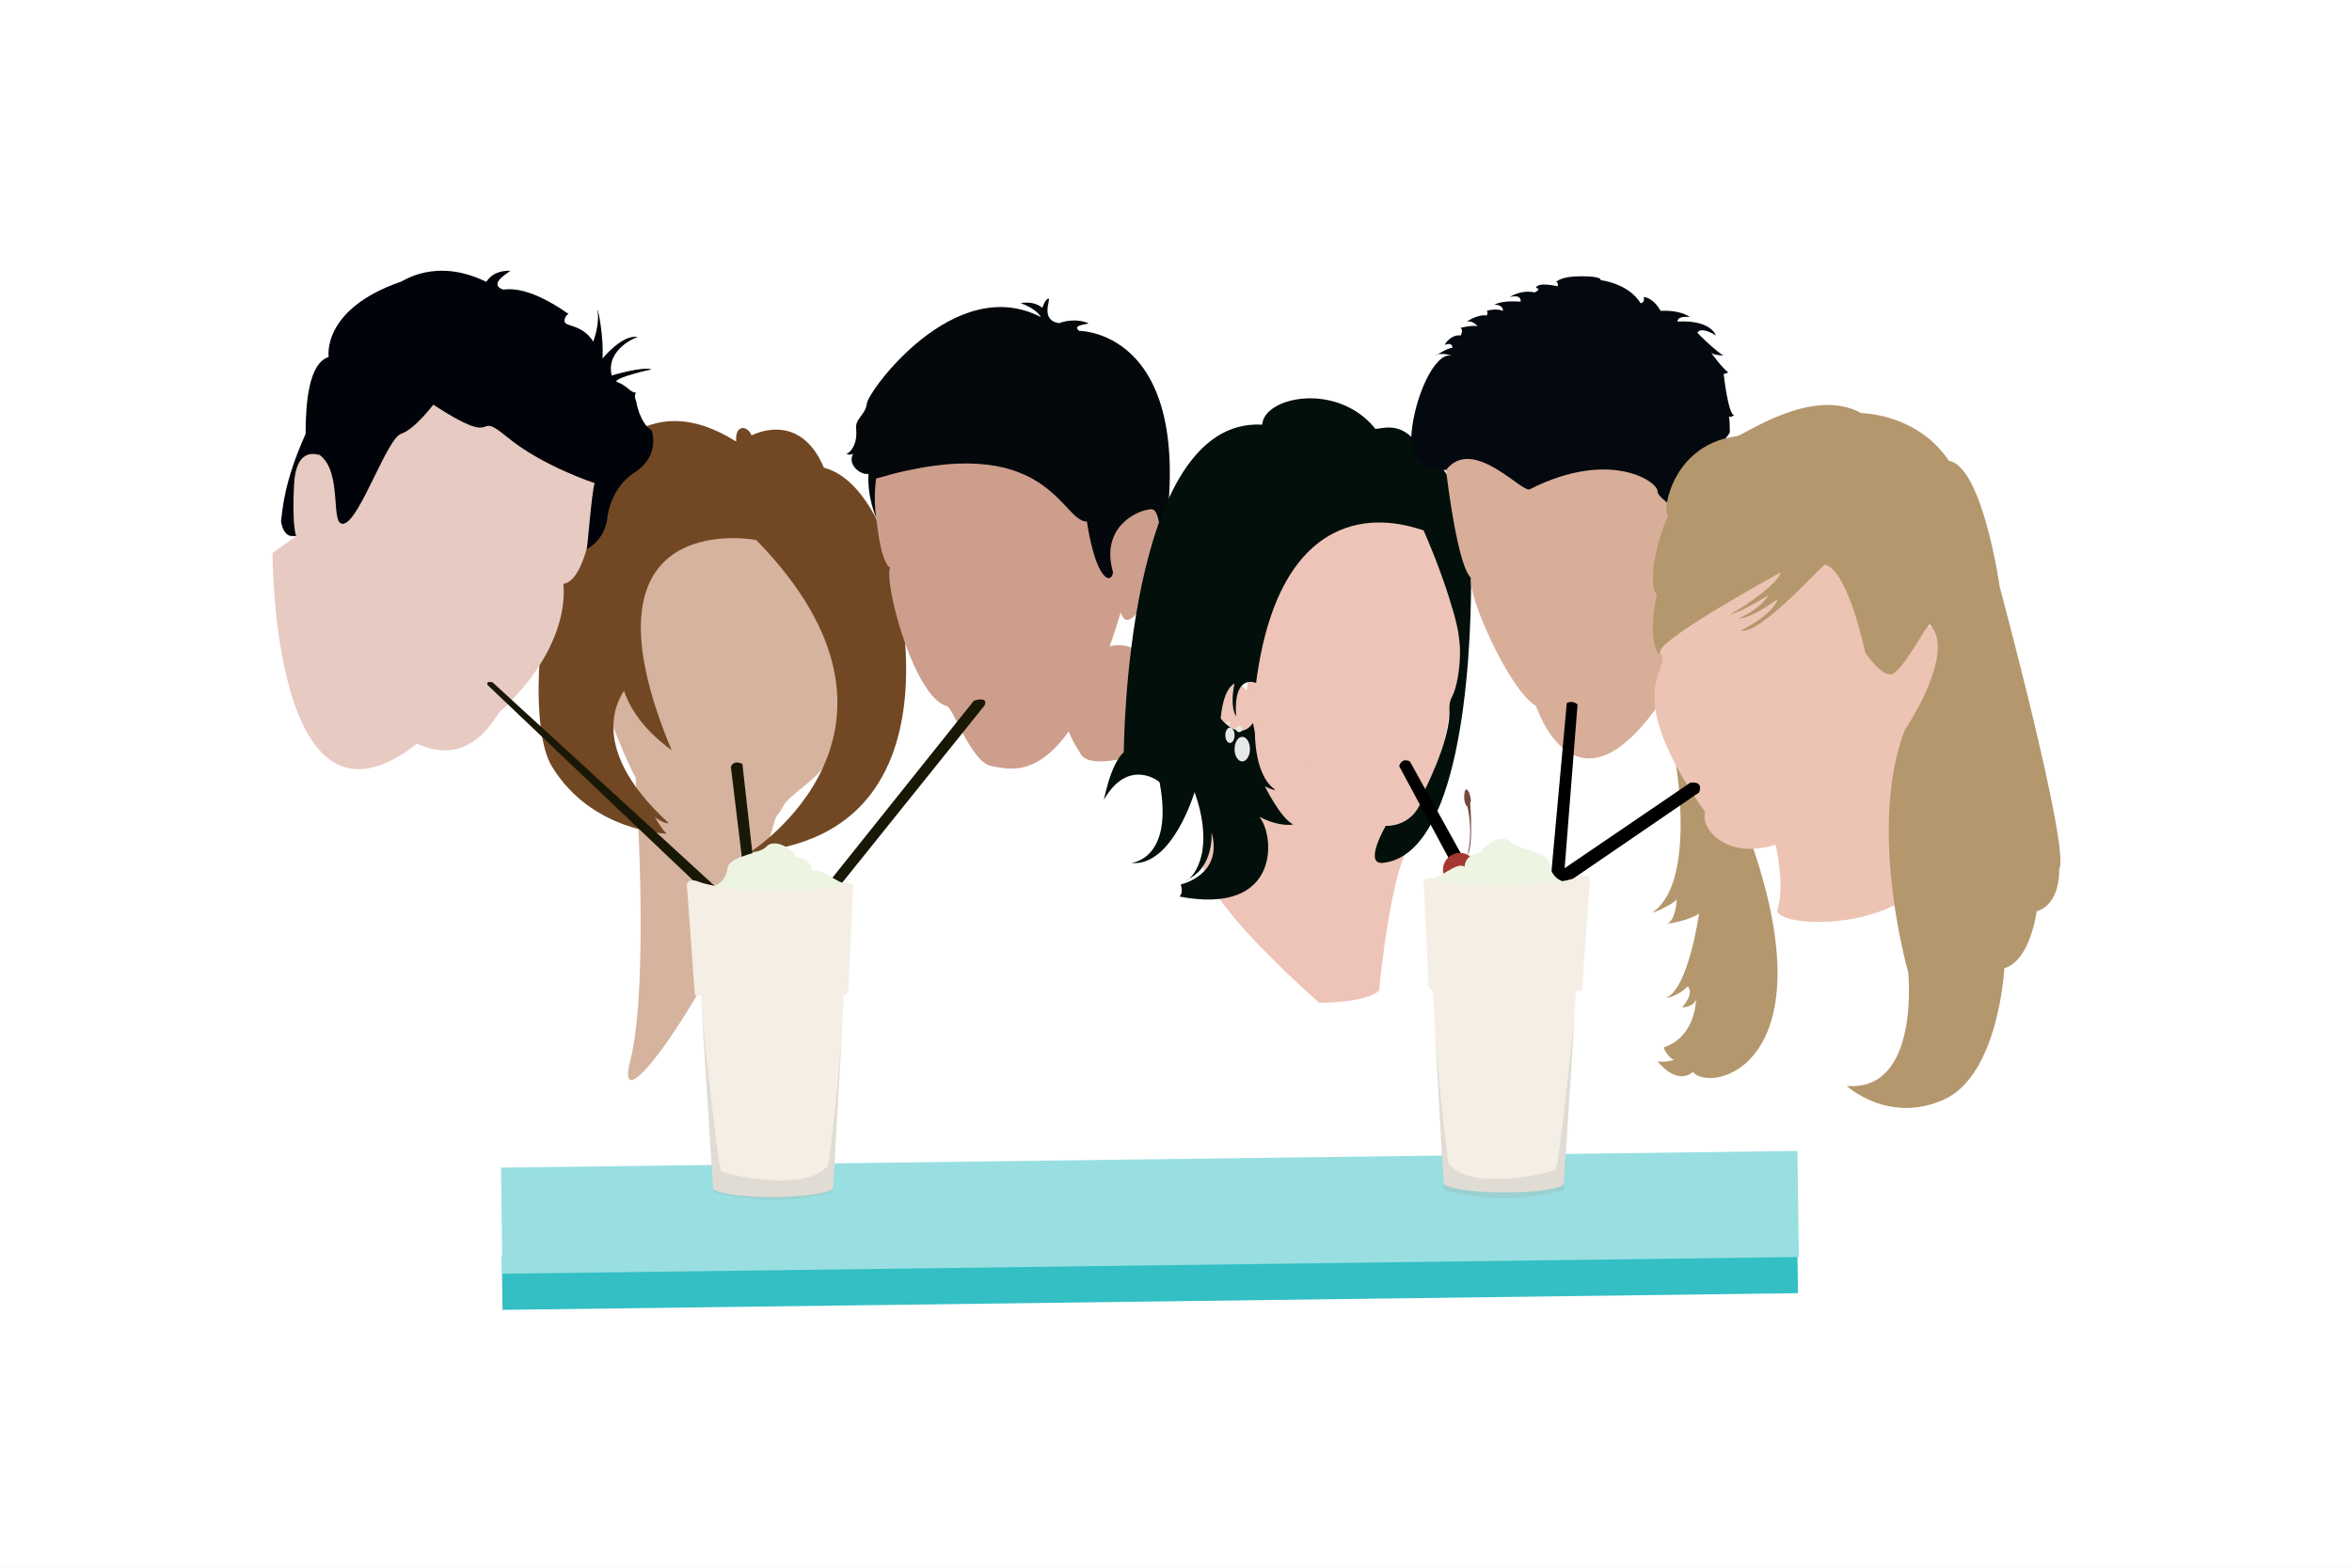
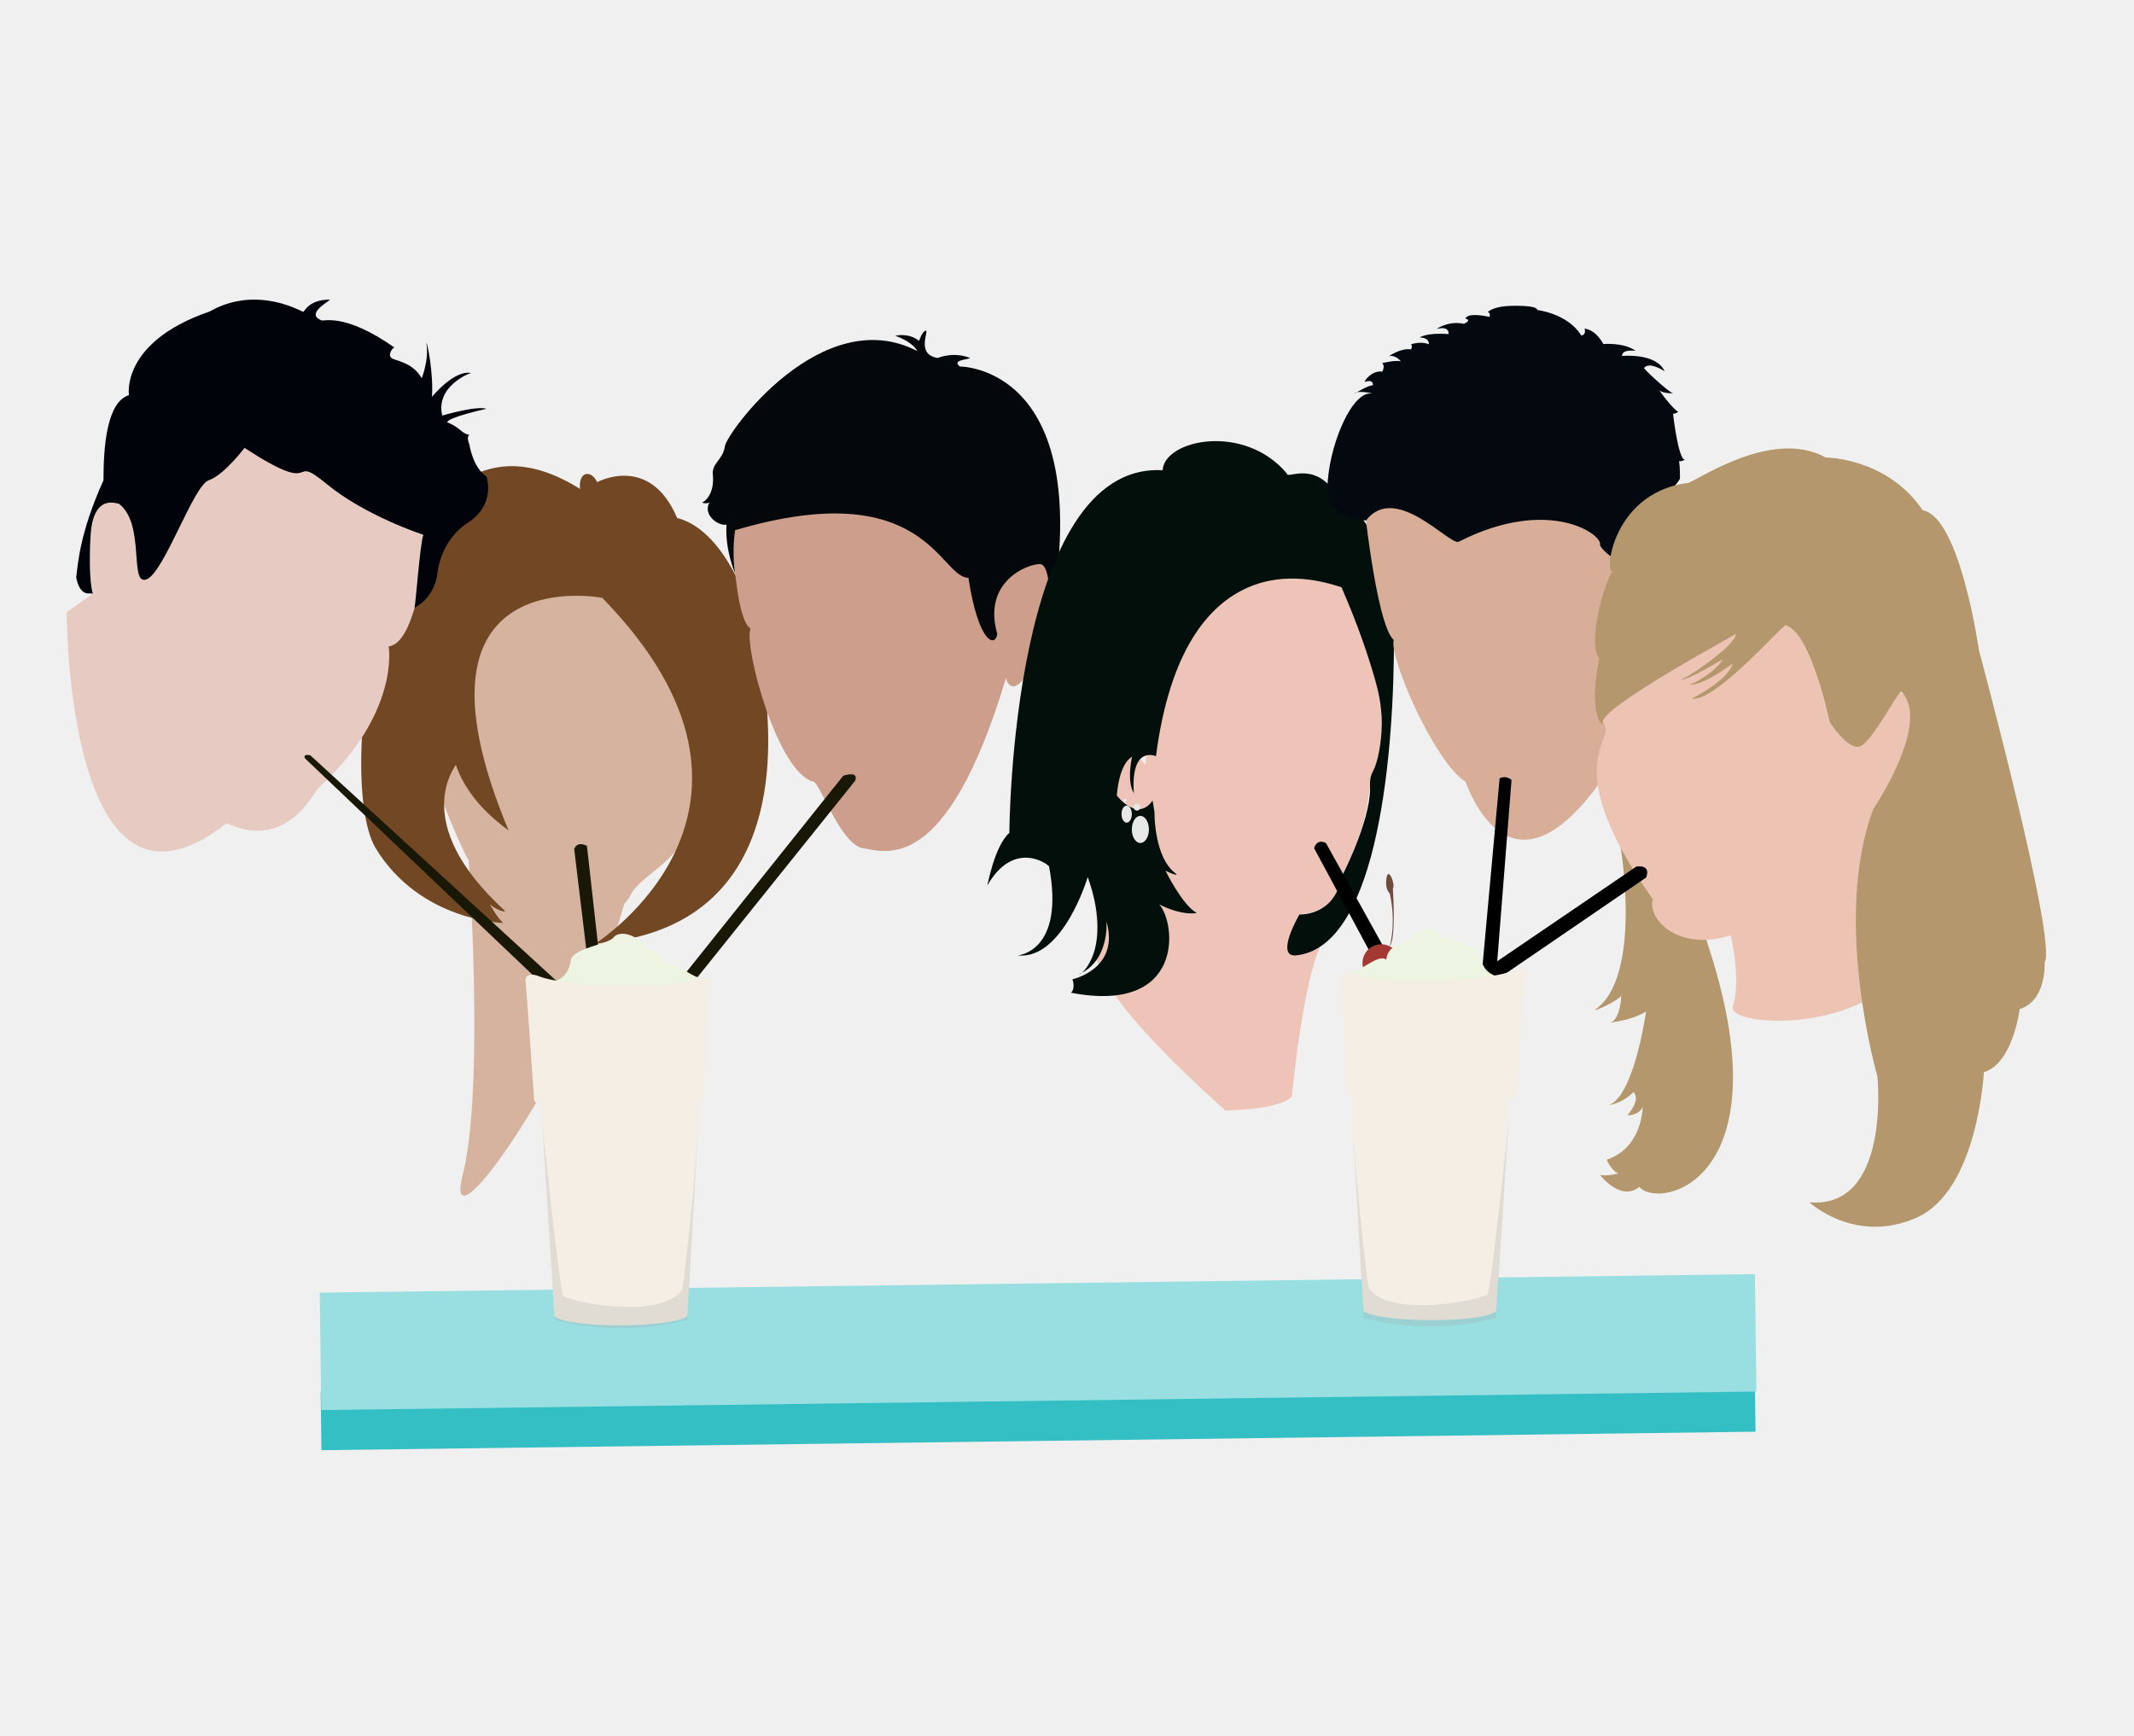
- <svg xmlns="http://www.w3.org/2000/svg" version="1.1" x="0px" y="0px" viewBox="0 0 1920 1280" style="enable-background:new 0 0 1920 1280;" xml:space="preserve">
+ <svg xmlns="http://www.w3.org/2000/svg" version="1.1" id="Layer_1" x="0px" y="0px" viewBox="0 0 1573.6 1280" style="enable-background:new 0 0 1573.6 1280;" xml:space="preserve">
  <style type="text/css">
- 	.st0{fill:#FFFFFF;}
- 	.st1{fill:#CD9E8B;}
- 	.st2{display:none;}
+ 	.st0{display:none;}
+ 	.st1{display:inline;fill:#FFFFFF;}
+ 	.st2{display:inline;fill:#CD9E8B;}
	.st3{display:inline;fill:#000309;}
	.st4{font-family:'BrandonGrotesque-Black';}
	.st5{font-size:36px;}
- 	.st6{letter-spacing:7;}
- 	.st7{display:inline;}
- 	.st8{fill:#000309;}
- 	.st9{font-size:24px;}
- 	.st10{letter-spacing:4;}
- 	.st11{fill:#33BFC4;}
- 	.st12{fill:#99DFE1;}
- 	.st13{fill:#D6B39E;}
- 	.st14{fill:#714823;}
- 	.st15{fill:#E7CAC1;}
+ 	.st6{letter-spacing:4;}
+ 	.st7{font-size:24px;}
+ 	.st8{letter-spacing:3;}
+ 	.st9{fill:#33BFC4;}
+ 	.st10{fill:#99DFE1;}
+ 	.st11{fill:#D6B39E;}
+ 	.st12{fill:#714823;}
+ 	.st13{fill:#E7CAC1;}
+ 	.st14{fill:#000309;}
+ 	.st15{fill:#CD9E8B;}
	.st16{fill:#04080B;}
	.st17{fill:#EDC4B7;}
	.st18{fill:#020F0A;}
	.st19{fill:#E7E9E8;}
	.st20{fill:#D8AE99;}
	.st21{fill:#04080F;}
	.st22{fill:#EDC4B4;}
	.st23{fill:#B4976D;}
	.st24{fill:#191806;}
	.st25{fill:#EDF4E2;}
	.st26{fill:#F5EEE4;}
- 	.st27{opacity:0.25;fill:#A1A8A5;}
+ 	.st27{opacity:0.25;fill:#A1A8A5;enable-background:new    ;}
	.st28{fill:#A43832;}
	.st29{fill:#71493D;}
</style>
-   <g id="Reference">
+   <g id="Reference" class="st0">
</g>
-   <g id="BG">
-     <rect id="Blue" class="st0" width="1920" height="1280" />
-     <path id="Ross_x27_s_Neck" class="st1" d="M882.07,615.25c0,0,4.43,17.25,63.43-4.75c3-4,0.31-53.77-16.35-76.89   S836.64,548.01,882.07,615.25" />
+   <g id="BG" class="st0">
+     <rect id="Blue" x="-173.2" class="st1" width="1920" height="1280" />
+     <path id="Ross_x27_s_Neck" class="st2" d="M708.9,615.2c0,0,4.4,17.2,63.4-4.8c3-4,0.3-53.8-16.3-76.9S663.4,548,708.9,615.2" />
  </g>
-   <g id="Text" class="st2">
-     <text transform="matrix(1 0 0 1 688.5627 1106.217)" class="st3 st4 st5 st6">I’LL BE THERE FOR YOU</text>
-     <text transform="matrix(1 0 0 1 859.1108 187.2168)" class="st7">
-       <tspan x="0" y="0" class="st8 st4 st5 st6">FRIENDS</tspan>
-       <tspan x="20.86" y="28.8" class="st8 st4 st9 st10">1994-2004</tspan>
-     </text>
+   <g id="Text" class="st0">
+     <text transform="matrix(1 0 0 1 515.3741 1106.217)" class="st3 st4 st5 st6">I’LL BE THERE FOR YOU</text>
+     <text transform="matrix(1 0 0 1 685.9222 187.2168)" class="st3 st4 st5 st6">FRIENDS</text>
+     <text transform="matrix(1 0 0 1 706.7823 216.0168)" class="st3 st4 st7 st8">1994-2004</text>
  </g>
  <g id="Table">
-     <rect id="Bottom" x="409.9" y="1019.38" transform="matrix(0.9999 -0.0129 0.0129 0.9999 -13.3551 12.1995)" class="st11" width="1057.64" height="43.31" />
-     <rect id="Top" x="409.52" y="946.55" transform="matrix(0.9999 -0.0129 0.0129 0.9999 -12.6947 12.1953)" class="st12" width="1058.41" height="86.63" />
+     <rect id="Bottom" x="236.7" y="1019.4" transform="matrix(0.9999 -1.290066e-02 1.290066e-02 0.9999 -13.3663 9.962)" class="st9" width="1057.6" height="43.3" />
+     <rect id="Top" x="236.3" y="946.5" transform="matrix(0.9999 -1.290066e-02 1.290066e-02 0.9999 -12.7052 9.9578)" class="st10" width="1058.4" height="86.6" />
  </g>
  <g id="Rachel">
-     <path id="Face_00000165215981469652447690000001712876044890071938_" class="st13" d="M515.02,627.35   c10.04,23.85,33.27,24.48,53.36,49.59c10.04,12.56,57.75,7.53,70.31-17.58c5.02-11.3,32.64-23.85,40.18-43.94   c7.53-20.09,20.57-37.56-7.92-148.73C642.45,355.53,392.6,366.83,515.02,627.35z" />
-     <path id="Neck_00000168808589113193851130000016148125485829520061_" class="st13" d="M518.83,634.48c0,0,11.88,168.01-4.44,232.04   C498.07,930.56,603,779.87,633.4,666.89C663.8,553.9,518.83,634.48,518.83,634.48z" />
-     <path id="Hair_00000109026599716188606680000012346897763147777958_" class="st14" d="M612.32,695.78c0,0,156.94-99.19,5.02-254.87   c-21.34-3.77-146.84-14.4-69.03,171.71c-0.05-0.67-28.9-18.54-38.95-48.67c1.26,0-36.41,41.43,36.41,107.98   c-1.26,1.26-8.79-2.51-11.3-5.02c0,0,6.28,11.3,10.04,13.81c0,0-61.52-1.26-94.16-55.24c-32.64-53.99,7.53-355.31,150.66-264.92   c-1.26-13.81,8.79-13.81,12.56-5.02c0,0,38.92-21.34,59.01,26.37c10.04,2.51,27.62,11.3,43.94,43.94   C732.85,458.48,794.37,681.97,612.32,695.78z" />
+     <path id="Face_00000165215981469652447690000001712876044890071938_" class="st11" d="M341.8,627.3c10,23.8,33.3,24.5,53.4,49.6   c10,12.6,57.8,7.5,70.3-17.6c5-11.3,32.6-23.8,40.2-43.9c7.5-20.1,20.6-37.6-7.9-148.7C469.3,355.5,219.4,366.8,341.8,627.3z" />
+     <path id="Neck_00000168808589113193851130000016148125485829520061_" class="st11" d="M345.6,634.5c0,0,11.9,168-4.4,232   c-16.3,64,88.6-86.6,119-199.6S345.6,634.5,345.6,634.5z" />
+     <path id="Hair_00000109026599716188606680000012346897763147777958_" class="st12" d="M439.1,695.8c0,0,156.9-99.2,5-254.9   c-21.3-3.8-146.8-14.4-69,171.7c0-0.7-28.9-18.5-39-48.7c1.3,0-36.4,41.4,36.4,108c-1.3,1.3-8.8-2.5-11.3-5c0,0,6.3,11.3,10,13.8   c0,0-61.5-1.3-94.2-55.2c-32.6-54,7.5-355.3,150.7-264.9c-1.3-13.8,8.8-13.8,12.6-5c0,0,38.9-21.3,59,26.4   c10,2.5,27.6,11.3,43.9,43.9C559.6,458.5,621.2,682,439.1,695.8z" />
  </g>
  <g id="Chandler">
-     <path id="Neck" class="st15" d="M248.84,432.74l-26.37,18.83c0,0-0.44,248.59,117.8,155.68   C339.46,607.27,248.84,432.74,248.84,432.74z" />
-     <path id="Face" class="st15" d="M260.77,458.48c0,0-21.34,6.28-21.34-46.45s16.32-41.24,21.34-40.71   c5.02,0.53,17.89,22.67,19.62,42.99c0.94,0.46,55.72-90.17,55.72-90.17s90.82-26.13,151.5,67.29c0.83,1.02-5.23,82.75-27.83,85.26   c0,0,8.79,48.97-52.1,104.84c-8.79,12.56-32.64,55.24-89.14,12.56C262.03,551.39,258.26,516.24,260.77,458.48z" />
-     <path id="Hair" class="st8" d="M239.43,437.61c0,0-7.53,2.04-10.04-11.77c1.26-10.04,2.51-32.64,20.09-71.56   c0-25.11,2.51-57.75,18.83-62.78c0,0-6.28-38.92,59.01-61.52c1.26,0,28.18-20.09,69.33,0c0.7,1.26,3.29-9.07,19.71-8.93   c1.46,0.28-18.73,10.18-6.18,15.21c1.26,1.26,16.32-6.28,53.99,20.09c-1.26,0-5.02,5.02-2.51,7.53c2.51,2.51,15.07,2.51,22.6,15.07   c0,0,5.59-13.99,3.42-25.83c0.69-1.08,5.37,23.32,4.11,39.64c0,0,16.32-20.09,28.88-17.58c-1.26,0-26.37,10.04-21.34,31.39   c0,0,25.11-7.53,32.64-5.02c0,0-28.88,6.28-28.88,10.04c10.04,3.77,10.17,8.34,16.38,9.19c0,0-2.57,0.85-0.06,7.13   c0,0,2.51,17.04,12.56,23.59c0,0,7.53,20.36-13.81,34.17c-21.34,13.81-22.6,38.92-22.6,38.92s-1.92,16.03-16.66,23.71   c0.67,0.29,4.1-47.57,6.61-53.84c0,0-42.69-13.81-71.56-37.67c-28.88-23.85-2.51,11.3-60.27-26.37c0,0-15.07,20.09-26.37,23.85   s-32.86,68.27-45.94,73.06c-13.07,4.78-0.52-41.48-20.61-56.01c0,1.07-18.7-9.08-20.65,23.97s1.67,42.49,1.67,42.49L239.43,437.61z   " />
+     <path id="Neck" class="st13" d="M75.6,432.7l-26.4,18.8c0,0-0.4,248.6,117.8,155.7C166.3,607.3,75.6,432.7,75.6,432.7z" />
+     <path id="Face" class="st13" d="M87.6,458.5c0,0-21.3,6.3-21.3-46.5s16.3-41.2,21.3-40.7s17.9,22.7,19.6,43   c0.9,0.5,55.7-90.2,55.7-90.2s90.8-26.1,151.5,67.3c0.8,1-5.2,82.8-27.8,85.3c0,0,8.8,49-52.1,104.8c-8.8,12.6-32.6,55.2-89.1,12.6   C88.8,551.4,85.1,516.2,87.6,458.5z" />
+     <path id="Hair" class="st14" d="M66.2,437.6c0,0-7.5,2-10-11.8c1.3-10,2.5-32.6,20.1-71.6c0-25.1,2.5-57.8,18.8-62.8   c0,0-6.3-38.9,59-61.5c1.3,0,28.2-20.1,69.3,0c0.7,1.3,3.3-9.1,19.7-8.9c1.5,0.3-18.7,10.2-6.2,15.2c1.3,1.3,16.3-6.3,54,20.1   c-1.3,0-5,5-2.5,7.5s15.1,2.5,22.6,15.1c0,0,5.6-14,3.4-25.8c0.7-1.1,5.4,23.3,4.1,39.6c0,0,16.3-20.1,28.9-17.6   c-1.3,0-26.4,10-21.3,31.4c0,0,25.1-7.5,32.6-5c0,0-28.9,6.3-28.9,10c10,3.8,10.2,8.3,16.4,9.2c0,0-2.6,0.9-0.1,7.1   c0,0,2.5,17,12.6,23.6c0,0,7.5,20.4-13.8,34.2c-21.3,13.8-22.6,38.9-22.6,38.9s-1.9,16-16.7,23.7c0.7,0.3,4.1-47.6,6.6-53.8   c0,0-42.7-13.8-71.6-37.7c-28.9-23.9-2.5,11.3-60.3-26.4c0,0-15.1,20.1-26.4,23.9S121,422.5,108,427.3c-13.1,4.8-0.5-41.5-20.6-56   c0,1.1-18.7-9.1-20.6,24s1.7,42.5,1.7,42.5L66.2,437.6z" />
  </g>
  <g id="Ross">
-     <path id="Face_00000095327697513123123530000003548512139281792440_" class="st1" d="M715.27,390.68   c-4.01,10.67-0.58,26.47,0.94,39.17c1.88,15.72,5.34,30.51,10.36,33.65c-5.02,13.81,20.09,106.72,46.45,113   c5.02,1.26,20.09,46.45,36.41,48.97c16.32,2.51,61.52,21.34,105.46-125.55c0.85,3.4,2.42,5.43,4.42,6.1   c9.58,3.23,40.82-49.99,26.97-87.71c-12.24-33.34-54.5-42.47-90.4-50.22C801.24,356.28,726.86,359.86,715.27,390.68z" />
-     <path id="Hair_00000014618633640300093200000016916946954615223437_" class="st16" d="M715.25,422.7c0,0-7.52-16.95-6.26-35.78   c-6.28,1.26-17.58-7.53-12.56-16.32c0,0-2.31,1.26-5.55,0c1.05,0,9.32-5.02,8.06-20.09c-1.26-8.79,7.53-11.3,8.79-21.34   c1.26-10.04,71.56-106.72,141.87-70.31c0,0-2.51-6.28-16.32-11.3c0,0,10.04-2.51,17.58,3.77c0,0,2.51-7.53,5.02-7.53   s-7.53,17.58,8.79,20.09c0,0,11.3-5.02,23.85,0c-1.26,1.26-13.81,1.26-7.53,6.28c0,0,102.99-0.8,65.93,191.07   c-0.04-0.45,3.12-45.43-6.92-45.43c-10.04,0-42.38,13.62-31.39,51.48c-1.26,10.04-13.81,7.53-21.34-41.43   c-21.34,0-31.39-76.59-172.01-35.15C715.27,390.68,712.73,405.75,715.25,422.7z" />
+     <path id="Face_00000095327697513123123530000003548512139281792440_" class="st15" d="M542.1,390.7c-4,10.7-0.6,26.5,0.9,39.2   c1.9,15.7,5.3,30.5,10.4,33.6c-5,13.8,20.1,106.7,46.5,113c5,1.3,20.1,46.5,36.4,49c16.3,2.5,61.5,21.3,105.5-125.5   c0.8,3.4,2.4,5.4,4.4,6.1c9.6,3.2,40.8-50,27-87.7c-12.2-33.3-54.5-42.5-90.4-50.2C628,356.3,553.7,359.9,542.1,390.7z" />
+     <path id="Hair_00000014618633640300093200000016916946954615223437_" class="st16" d="M542,422.7c0,0-7.5-17-6.3-35.8   c-6.3,1.3-17.6-7.5-12.6-16.3c0,0-2.3,1.3-5.5,0c1,0,9.3-5,8.1-20.1c-1.3-8.8,7.5-11.3,8.8-21.3s71.6-106.7,141.9-70.3   c0,0-2.5-6.3-16.3-11.3c0,0,10-2.5,17.6,3.8c0,0,2.5-7.5,5-7.5s-7.5,17.6,8.8,20.1c0,0,11.3-5,23.8,0c-1.3,1.3-13.8,1.3-7.5,6.3   c0,0,103-0.8,65.9,191.1c0-0.5,3.1-45.4-6.9-45.4s-42.4,13.6-31.4,51.5c-1.3,10-13.8,7.5-21.3-41.4c-21.3,0-31.4-76.6-172-35.1   C542.1,390.7,539.5,405.8,542,422.7z" />
  </g>
  <g id="Monica">
-     <path id="Face_00000156547587364423049480000003274057195606676384_" class="st17" d="M1022.88,590.31c0,0,3.42,56.33,85.83,80.9   c0,0,47,15.96,53.41-24.31c0,0,16.76-31.48,19.75-56.59c1.58-13.29,4.08-15.66,6.18-22.4c4.37-14.04,4.49-28.46,3.71-39.09   c-0.41-5.54-1.08-9.6-1.26-10.71c-2.12-13.16-4.6-37.95-6.91-87.26c-9.55-4.32-42.72-18.6-81.72-6.5   c-26.76,8.31-55.6,29.25-78.99,75.21l-5.02,64.38l-20.87-22.18l-15.54,25.95C981.44,567.71,1011.58,614.17,1022.88,590.31z" />
-     <path id="Neck_00000037686508653912463090000006912507012383720895_" class="st17" d="M1125.83,808.77c0,0,9.5-103.43,26.72-120.14   l-21.33-14.3l-108.34-84.02l-64.22,48.76c1.52,21.78,3.37,26.41,4.8,26.47c3.34,0.15,5.43-24.4,9.83-24.38   c4.28,0.02,7.3,23.29,7.53,25.11c2.32,18.38,0.72,32.46,0.63,33.27c-1.68,15.29,15.02,47.06,95.42,119.27   C1076.86,818.82,1115.78,818.82,1125.83,808.77z" />
-     <path id="Hair_00000150061976486173323740000011258714735081523391_" class="st18" d="M1024.46,598.65c0,0-0.6,34.17,16.17,45.87   c0.89,0.81-1.55,0.77-8.09-2.55c0,0,12.46,25.59,23.05,31.22c0,0-10.13,2.49-27.7-6.3c12.56,13.81,18.83,81.24-65.29,65.1   c0,0.37,3.77-2.33,1.26-9.86c0,0,35.15-7.53,25.11-42.69c0,0,2.51,28.88-20.09,38.92c1.26,1.26,25.11-18.83,6.28-71.56   c0,0-18.31,61.52-51.84,57.75c0.73,0,35.02-2.93,23.34-65.5c0.5-0.84-25.49-21.13-45.58,14.02c0,1.26,5.02-28.88,16.32-38.92   c0-1.26,1.26-273.7,113-267.43c1.26-22.6,60.27-35.15,91.65,2.51c0,3.77,15.78-6.75,30.49,7.92   c14.71,14.68,48.15,33.24,48.38,112.47s-10.27,228.64-72.19,234.92c-15.86,1.26,2.48-30.23,2.48-30.23s25.74,1.54,30.89-27.43   c0,0,20.89-39.9,21.18-65.19c-0.51-9.99,1.33-10.56,3.46-15.95c3.29-8.32,5.65-24.54,4.99-36.93c-0.67-12.45-3.19-21.87-5.02-28.29   c-4.27-14.97-11.71-38.01-24.61-67.49c-12.34-4.05-40.79-12.37-69.47,0.4c-28.46,12.68-57.1,45.78-67.26,124.21   c0,0-18.83-8.79-16.32,27.62c2.51,1.26-6.28-2.51-1.26-27.62c0,1.26-8.83,2.49-11.32,28.87c0,0,15.08,20.1,26.38,3.78   L1024.46,598.65z" />
+     <path id="Face_00000156547587364423049480000003274057195606676384_" class="st17" d="M849.7,590.3c0,0,3.4,56.3,85.8,80.9   c0,0,47,16,53.4-24.3c0,0,16.8-31.5,19.8-56.6c1.6-13.3,4.1-15.7,6.2-22.4c4.4-14,4.5-28.5,3.7-39.1c-0.4-5.5-1.1-9.6-1.3-10.7   c-2.1-13.2-4.6-38-6.9-87.3c-9.6-4.3-42.7-18.6-81.7-6.5c-26.8,8.3-55.6,29.2-79,75.2l-5,64.4l-20.9-22.1l-15.5,26   C808.2,567.7,838.4,614.2,849.7,590.3z" />
+     <path id="Neck_00000037686508653912463090000006912507012383720895_" class="st17" d="M952.6,808.8c0,0,9.5-103.4,26.7-120.1   L958,674.4l-108.3-84l-64.2,48.8c1.5,21.8,3.4,26.4,4.8,26.5c3.3,0.2,5.4-24.4,9.8-24.4c4.3,0,7.3,23.3,7.5,25.1   c2.3,18.4,0.7,32.5,0.6,33.3c-1.7,15.3,15,47.1,95.4,119.3C903.7,818.8,942.6,818.8,952.6,808.8z" />
+     <path id="Hair_00000150061976486173323740000011258714735081523391_" class="st18" d="M851.3,598.7c0,0-0.6,34.2,16.2,45.9   c0.9,0.8-1.6,0.8-8.1-2.5c0,0,12.5,25.6,23.1,31.2c0,0-10.1,2.5-27.7-6.3c12.6,13.8,18.8,81.2-65.3,65.1c0,0.4,3.8-2.3,1.3-9.9   c0,0,35.2-7.5,25.1-42.7c0,0,2.5,28.9-20.1,38.9c1.3,1.3,25.1-18.8,6.3-71.6c0,0-18.3,61.5-51.8,57.8c0.7,0,35-2.9,23.3-65.5   c0.5-0.8-25.5-21.1-45.6,14c0,1.3,5-28.9,16.3-38.9c0-1.3,1.3-273.7,113-267.4c1.3-22.6,60.3-35.1,91.7,2.5   c0,3.8,15.8-6.8,30.5,7.9c14.7,14.7,48.2,33.2,48.4,112.5s-10.3,228.6-72.2,234.9c-15.9,1.3,2.5-30.2,2.5-30.2s25.7,1.5,30.9-27.4   c0,0,20.9-39.9,21.2-65.2c-0.5-10,1.3-10.6,3.5-16c3.3-8.3,5.7-24.5,5-36.9c-0.7-12.5-3.2-21.9-5-28.3c-4.3-15-11.7-38-24.6-67.5   c-12.3-4-40.8-12.4-69.5,0.4c-28.5,12.7-57.1,45.8-67.3,124.2c0,0-18.8-8.8-16.3,27.6c2.5,1.3-6.3-2.5-1.3-27.6   c0,1.3-8.8,2.5-11.3,28.9c0,0,15.1,20.1,26.4,3.8L851.3,598.7z" />
    <g id="Earrings">
-       <ellipse id="bottom_2" class="st19" cx="1014.09" cy="611.66" rx="6.28" ry="10.04" />
-       <ellipse id="bottom_1" class="st19" cx="1004.04" cy="600.36" rx="3.77" ry="6.28" />
-       <circle id="top_2" class="st19" cx="1011.58" cy="595.33" r="2.51" />
-       <circle id="top_1" class="st19" cx="1002.79" cy="590.31" r="1.26" />
+       <ellipse id="bottom_2" class="st19" cx="840.9" cy="611.7" rx="6.3" ry="10" />
+       <ellipse id="bottom_1" class="st19" cx="830.8" cy="600.4" rx="3.8" ry="6.3" />
+       <circle id="top_2" class="st19" cx="838.4" cy="595.3" r="2.5" />
+       <circle id="top_1" class="st19" cx="829.6" cy="590.3" r="1.3" />
    </g>
  </g>
  <g id="Joey">
-     <path id="Head" class="st20" d="M1200.93,472.02c-3.53,12.83,30.36,90.68,52.96,104.49c5.02,13.81,35.15,86.63,96.68,3.77   c6.28-8.79,21.34-133.09,12.56-168.24l8.79-33.9l-193.98-16.28C1177.93,361.84,1187.51,459.81,1200.93,472.02z" />
-     <path id="Hair_00000022527604520250963200000013905405642474540977_" class="st21" d="M1248.87,399.47   c-6.52,3.32-46.5-43.96-68.45-15.7c0,0-30.74,0.63-28.22-29.5c2.51-30.13,18.83-66.54,32.64-64.03c1.26,0-9.79-2.76-13.06-0.12   c1,0.25,9.29-6.15,14.31-6.15c-1.26,1.26,1.26-5.02-6.28-2.51c-1.26,0,5.02-8.79,12.56-7.53c0,0,2.51-3.77,0-6.28   c0,0,10.04-2.51,13.81-1.26c0,0-3.77-5.02-8.79-3.77c0,0,8.79-6.28,16.32-5.02c0,0,1.26-2.51,0-3.77c0,0,7.43-2.51,13.13,0   c0.1,0,0.68-5.02-6.85-5.02c0,0,5.02-3.77,21.34-2.51c0,0,1.26-6.28-8.79-3.77c0,0,8.79-6.28,20.09-3.77c0,0,6.28-2.51,1.26-3.77   c0,0,0-5.02,17.58-1.26c0,0,1.26-2.51-1.26-3.77c1.26,0,3.14-4.39,20.72-4.39c17.58,0,15.69,3.14,15.69,3.14s22.6,2.51,32.64,18.83   c0,0,3.77,0,2.51-5.02c0,0,7.53,0,13.81,11.3c0,0,15.07-1.26,23.85,5.02c-1.26,0-10.04-1.26-10.04,3.77c0,0,25.11-2.51,31.39,11.3   c0,0-11.3-7.53-15.07-2.51c-1.26,0,17.58,17.58,21.34,18.83c0,0-8.79,0-10.04-2.51c0,1.26,10.04,13.81,13.81,16.32   c0,0-2.51,1.26-3.77,1.26c0,0,3.77,33.9,8.79,33.9c0,0-5.02,2.51-5.02,0c1.26,0,1.26,11.3,1.26,13.81s-48.97,59.01-48.97,59.01   s-8.79-6.28-10.04-10.04C1355.59,394.45,1315.41,365.57,1248.87,399.47z" />
+     <path id="Head" class="st20" d="M1027.7,472c-3.5,12.8,30.4,90.7,53,104.5c5,13.8,35.2,86.6,96.7,3.8   c6.3-8.8,21.3-133.1,12.6-168.2l8.8-33.9l-194-16.3C1004.7,361.8,1014.3,459.8,1027.7,472z" />
+     <path id="Hair_00000022527604520250963200000013905405642474540977_" class="st21" d="M1075.7,399.5c-6.5,3.3-46.5-44-68.4-15.7   c0,0-30.7,0.6-28.2-29.5s18.8-66.5,32.6-64c1.3,0-9.8-2.8-13.1-0.1c1,0.2,9.3-6.1,14.3-6.1c-1.3,1.3,1.3-5-6.3-2.5   c-1.3,0,5-8.8,12.6-7.5c0,0,2.5-3.8,0-6.3c0,0,10-2.5,13.8-1.3c0,0-3.8-5-8.8-3.8c0,0,8.8-6.3,16.3-5c0,0,1.3-2.5,0-3.8   c0,0,7.4-2.5,13.1,0c0.1,0,0.7-5-6.8-5c0,0,5-3.8,21.3-2.5c0,0,1.3-6.3-8.8-3.8c0,0,8.8-6.3,20.1-3.8c0,0,6.3-2.5,1.3-3.8   c0,0,0-5,17.6-1.3c0,0,1.3-2.5-1.3-3.8c1.3,0,3.1-4.4,20.7-4.4s15.7,3.1,15.7,3.1s22.6,2.5,32.6,18.8c0,0,3.8,0,2.5-5   c0,0,7.5,0,13.8,11.3c0,0,15.1-1.3,23.8,5c-1.3,0-10-1.3-10,3.8c0,0,25.1-2.5,31.4,11.3c0,0-11.3-7.5-15.1-2.5   c-1.3,0,17.6,17.6,21.3,18.8c0,0-8.8,0-10-2.5c0,1.3,10,13.8,13.8,16.3c0,0-2.5,1.3-3.8,1.3c0,0,3.8,33.9,8.8,33.9c0,0-5,2.5-5,0   c1.3,0,1.3,11.3,1.3,13.8s-49,59-49,59s-8.8-6.3-10-10C1182.4,394.5,1142.2,365.6,1075.7,399.5z" />
  </g>
  <g id="Phoebe">
-     <path id="Neck_00000065034185896754898600000014580017605595414423_" class="st22" d="M1449.45,689.73c0,0,7.91,33.25,1.6,52.29   c-6.31,19.04,145.73,22.19,133.11-71.04c1.13,0.62-18.65-13.08-29.44-74.5S1449.45,689.73,1449.45,689.73z" />
-     <path id="Bottom_Hair" class="st23" d="M1368.26,625.21c0,0,16.1,95.67-19,119.53c0.11,1.26,17.25-6.87,19.32-10.34   c0.38-0.66-0.46,17.82-7.98,19.73c1.27,0.05,16.33-1.86,26.38-8.14c0,0-8.79,62.78-27.62,69.05c-1.26,0,8.79,0,18.83-10.04   c-1.26,1.26,6.28,3.77-5.02,17.58c0,0,8.79,0,11.3-6.28c0,0,0,30.13-26.37,38.92c0,1.26,5.02,10.04,8.79,10.04   c0,0-7.53,2.51-13.81,1.26c0,0,15.07,20.09,28.88,8.79c15.07,17.58,109.23-5.02,49.39-182.22   C1376.38,530.33,1368.26,625.21,1368.26,625.21z" />
-     <path id="Face_00000011716400750872459330000004696926628442920636_" class="st22" d="M1351.8,529.86   c22.62,15.25-37.64,22.78,40.2,133.27c-6.28,20.09,43.86,64.48,121.12-18.61c0,0,20.76-24.08,23.9-51.7   c3.61,2.9,8.96,6.15,14.44,5.02c6.48-1.33,8.54-7.85,18.83-28.88c10.68-21.81,13.48-25.05,13.81-33.9   c0.13-3.65,0.68-18.55-7.24-23.16c-8-4.67-23.47,1.84-36.11,17.96L1505,424.58l-141.87,60.27L1351.8,529.86z" />
-     <path class="st23" d="M1354.96,533.19c1.06,3.61-11.3-3.77-2.51-47.71c-10.04-12.56,6.57-65.21,11.45-65.88   c-8.55,13.22-5.95-55.81,53.84-63.44c5.85-0.75,61.75-41.05,101.7-18.83c0,0,45.2,0,71.56,38.92   c27.62,5.02,41.43,102.95,41.43,102.95s58.08,216.04,48.5,230.43c0,0,1.72,28.2-18.37,34.48c0,0-5.02,40.18-26.37,46.45   c0,0-4.39,87.26-49.59,107.35c-45.2,20.09-79.1-11.3-79.1-11.3c60.27,5.02,50.22-92.91,50.22-92.91s-33.65-115.71-3.02-197.22   c0,0,43.19-63.93,20.59-86.53c-2.51,0-21.34,36.41-30.13,40.18c-8.79,3.77-22.6-17.58-22.6-17.58s-13.81-66.54-32.64-71.56   c-1.26-1.26-52.73,57.75-69.05,53.99c0,0,26.44-12.79,30.17-25.86c-0.07,0.24-22.63,17.07-32.68,15.81   c0,1.26,20.09-8.79,25.11-18.83c0,0-26.37,16.32-31.39,15.07c1.26,1.26,40.18-23.85,41.43-33.9   C1452.27,468.53,1351.82,522.51,1354.96,533.19z" />
+     <path id="Neck_00000065034185896754898600000014580017605595414423_" class="st22" d="M1276.2,689.7c0,0,7.9,33.2,1.6,52.3   s145.7,22.2,133.1-71c1.1,0.6-18.7-13.1-29.4-74.5S1276.2,689.7,1276.2,689.7z" />
+     <path id="Bottom_Hair" class="st23" d="M1195.1,625.2c0,0,16.1,95.7-19,119.5c0.1,1.3,17.2-6.9,19.3-10.3c0.4-0.7-0.5,17.8-8,19.7   c1.3,0,16.3-1.9,26.4-8.1c0,0-8.8,62.8-27.6,69c-1.3,0,8.8,0,18.8-10c-1.3,1.3,6.3,3.8-5,17.6c0,0,8.8,0,11.3-6.3   c0,0,0,30.1-26.4,38.9c0,1.3,5,10,8.8,10c0,0-7.5,2.5-13.8,1.3c0,0,15.1,20.1,28.9,8.8c15.1,17.6,109.2-5,49.4-182.2   C1203.2,530.3,1195.1,625.2,1195.1,625.2z" />
+     <path id="Face_00000011716400750872459330000004696926628442920636_" class="st22" d="M1178.6,529.9   c22.6,15.2-37.6,22.8,40.2,133.3c-6.3,20.1,43.9,64.5,121.1-18.6c0,0,20.8-24.1,23.9-51.7c3.6,2.9,9,6.2,14.4,5   c6.5-1.3,8.5-7.8,18.8-28.9c10.7-21.8,13.5-25,13.8-33.9c0.1-3.7,0.7-18.5-7.2-23.2c-8-4.7-23.5,1.8-36.1,18l-35.7-105.3   l-141.9,60.3L1178.6,529.9z" />
+     <path class="st23" d="M1181.8,533.2c1.1,3.6-11.3-3.8-2.5-47.7c-10-12.6,6.6-65.2,11.4-65.9c-8.6,13.2-5.9-55.8,53.8-63.4   c5.8-0.8,61.8-41,101.7-18.8c0,0,45.2,0,71.6,38.9c27.6,5,41.4,103,41.4,103s58.1,216,48.5,230.4c0,0,1.7,28.2-18.4,34.5   c0,0-5,40.2-26.4,46.5c0,0-4.4,87.3-49.6,107.3c-45.2,20.1-79.1-11.3-79.1-11.3c60.3,5,50.2-92.9,50.2-92.9s-33.7-115.7-3-197.2   c0,0,43.2-63.9,20.6-86.5c-2.5,0-21.3,36.4-30.1,40.2s-22.6-17.6-22.6-17.6s-13.8-66.5-32.6-71.6c-1.3-1.3-52.7,57.8-69.1,54   c0,0,26.4-12.8,30.2-25.9c-0.1,0.2-22.6,17.1-32.7,15.8c0,1.3,20.1-8.8,25.1-18.8c0,0-26.4,16.3-31.4,15.1   c1.3,1.3,40.2-23.9,41.4-33.9C1279.1,468.5,1178.6,522.5,1181.8,533.2z" />
  </g>
  <g id="RCC_Milkshake">
-     <path id="Rachel_Straw" class="st24" d="M596.63,626.09l10.04,82.86l8.79-1.26l-9.42-83.94   C606.04,623.76,599.14,619.82,596.63,626.09z" />
-     <path id="Ross_Straw" class="st24" d="M795,572.11L677.82,718.79l8.05,3.97l117.92-146.88C803.79,575.87,807.55,568.34,795,572.11z   " />
-     <path id="Chandler_Straw" class="st24" d="M402.02,557.04l181.31,166.24l-6.79,5.77l-178.28-169.5   C398.25,559.55,395.74,555.79,402.02,557.04z" />
-     <path id="Whipped_Cream" class="st25" d="M572.97,724.31c0,0,18.63,3.48,21.15-16.6c2.51-8.79,27.62-11.3,31.39-16.32   c3.77-5.02,16.32-3.77,25.11,8.79c0,0,11.3,0,12.56,11.3c6.28-5.02,21.97,11.93,28.25,9.42   C697.7,718.38,633.43,758.49,572.97,724.31z" />
-     <path id="Shake" class="st26" d="M691.42,720.89c-23.85,10.04-100.44,7.53-121.79-1.26c0,0-9.05-3.54-8.92,3.88   c0.26-0.23,6.41,87.77,6.41,87.77c0,1.26,1.26,2.51,5.02,1.26l10.04,158.2c10.04,8.79,85.02,8.79,97.75,0   c0.36,0,8.97-158.2,8.97-158.2c5.02-1.26,3.77-7.53,3.77-7.53l3.77-80.35C696.44,724.65,697.7,720.89,691.42,720.89z" />
-     <path id="Glass" class="st27" d="M572.97,828.07c0,0,12.98,123.83,15.5,127.6c2.51,3.77,72.82,18.83,87.89-5.02   c0,0,8.79-64.03,12.56-135.6l-8.97,158.2c-12.77,3.34-30.34,6.54-51.3,6.28c-18.71-0.23-34.53-3.16-46.45-6.28   C579.11,924.85,576.04,876.46,572.97,828.07z" />
+     <path id="Rachel_Straw" class="st24" d="M423.4,626.1l10,82.9l8.8-1.3l-9.4-83.9C432.8,623.8,425.9,619.8,423.4,626.1z" />
+     <path id="Ross_Straw" class="st24" d="M621.8,572.1L504.6,718.8l8,4l117.9-146.9C630.6,575.9,634.3,568.3,621.8,572.1z" />
+     <path id="Chandler_Straw" class="st24" d="M228.8,557l181.3,166.2l-6.8,5.8L225.1,559.5C225,559.5,222.5,555.8,228.8,557z" />
+     <path id="Whipped_Cream" class="st25" d="M399.8,724.3c0,0,18.6,3.5,21.2-16.6c2.5-8.8,27.6-11.3,31.4-16.3s16.3-3.8,25.1,8.8   c0,0,11.3,0,12.6,11.3c6.3-5,22,11.9,28.2,9.4S460.2,758.5,399.8,724.3z" />
+     <path id="Shake" class="st26" d="M518.2,720.9c-23.8,10-100.4,7.5-121.8-1.3c0,0-9-3.5-8.9,3.9c0.3-0.2,6.4,87.8,6.4,87.8   c0,1.3,1.3,2.5,5,1.3l10,158.2c10,8.8,85,8.8,97.8,0c0.4,0,9-158.2,9-158.2c5-1.3,3.8-7.5,3.8-7.5l3.8-80.3   C523.2,724.7,524.5,720.9,518.2,720.9z" />
+     <path id="Glass" class="st27" d="M399.8,828.1c0,0,13,123.8,15.5,127.6s72.8,18.8,87.9-5c0,0,8.8-64,12.6-135.6l-9,158.2   c-12.8,3.3-30.3,6.5-51.3,6.3c-18.7-0.2-34.5-3.2-46.5-6.3C405.9,924.8,402.8,876.5,399.8,828.1z" />
  </g>
  <g id="MJP_Milkshake">
-     <path id="Monica_Straw" d="M1142.15,625.47l49.59,92.2l9.18-5.73l-49.99-90.24C1150.94,621.7,1144.66,617.93,1142.15,625.47z" />
-     <path id="Joey_Straw" d="M1279,573.99l-13.37,147.02h10.68l11.48-145.77C1287.79,575.25,1284.03,571.48,1279,573.99z" />
-     <path id="Phoebe_Straw" d="M1379.81,639.07l-118.38,80.56l6.65,8.78l118.89-81.34C1386.97,647.07,1391.48,637.6,1379.81,639.07z" />
-     <circle id="Cherry" class="st28" cx="1191.74" cy="710.22" r="13.81" />
-     <path id="Cherry_Stem" class="st29" d="M1197.96,697.89c0,0,4.96-16.49,0-39.12c0,0-3.71-2.54-2.45-11.33   c1.26-8.79,6.8,4.79,4.65,8.05C1200.17,655.49,1202.92,691.85,1197.96,697.89z" />
-     <path id="Whipped_Cream_00000005248930476029037360000008143483495060487308_" class="st25" d="M1285.68,720.54   c0,0-18.63,3.48-21.15-16.6c-2.51-8.79-27.62-11.3-31.39-16.32s-16.32-3.77-25.11,8.79c0,0-11.3,0-12.56,11.3   c-6.28-5.02-21.97,11.93-28.25,9.42C1160.96,714.61,1225.22,754.72,1285.68,720.54z" />
-     <path id="Shake_00000106825636885273010430000000942627846340391069_" class="st26" d="M1167.23,717.12   c23.85,10.04,100.44,7.53,121.79-1.26c0,0,9.05-3.54,8.92,3.88c-0.26-0.23-6.41,87.77-6.41,87.77c0,1.26-1.26,2.51-5.02,1.26   l-10.04,158.2c-10.04,8.79-85.02,8.79-97.75,0c-0.36,0-8.97-158.2-8.97-158.2c-5.02-1.26-3.77-7.53-3.77-7.53l-3.77-80.35   C1162.21,720.89,1160.96,717.12,1167.23,717.12z" />
-     <path id="Glass_00000062891744608232664540000011740065602927785123_" class="st27" d="M1285.68,826.81   c0,0-12.98,123.83-15.5,127.6c-2.51,3.77-72.82,18.83-87.89-5.02c0,0-8.79-64.03-12.56-135.6l8.97,158.2   c12.77,3.34,30.34,6.54,51.3,6.28c18.71-0.23,34.53-3.16,46.45-6.28C1279.54,923.6,1282.61,875.21,1285.68,826.81z" />
+     <path id="Monica_Straw" d="M969,625.5l49.6,92.2l9.2-5.7l-50-90.2C977.7,621.7,971.5,617.9,969,625.5z" />
+     <path id="Joey_Straw" d="M1105.8,574l-13.4,147h10.7l11.5-145.8C1114.6,575.2,1110.8,571.5,1105.8,574z" />
+     <path id="Phoebe_Straw" d="M1206.6,639.1l-118.4,80.6l6.7,8.8l118.9-81.3C1213.8,647.1,1218.3,637.6,1206.6,639.1z" />
+     <circle id="Cherry" class="st28" cx="1018.5" cy="710.2" r="13.8" />
+     <path id="Cherry_Stem" class="st29" d="M1024.8,697.9c0,0,5-16.5,0-39.1c0,0-3.7-2.5-2.4-11.3c1.3-8.8,6.8,4.8,4.7,8   C1027,655.5,1029.7,691.8,1024.8,697.9z" />
+     <path id="Whipped_Cream_00000005248930476029037360000008143483495060487308_" class="st25" d="M1112.5,720.5   c0,0-18.6,3.5-21.2-16.6c-2.5-8.8-27.6-11.3-31.4-16.3s-16.3-3.8-25.1,8.8c0,0-11.3,0-12.6,11.3c-6.3-5-22,11.9-28.2,9.4   C987.8,714.6,1052,754.7,1112.5,720.5z" />
+     <path id="Shake_00000106825636885273010430000000942627846340391069_" class="st26" d="M994,717.1c23.8,10,100.4,7.5,121.8-1.3   c0,0,9.1-3.5,8.9,3.9c-0.3-0.2-6.4,87.8-6.4,87.8c0,1.3-1.3,2.5-5,1.3l-10,158.2c-10,8.8-85,8.8-97.8,0c-0.4,0-9-158.2-9-158.2   c-5-1.3-3.8-7.5-3.8-7.5l-3.8-80.3C989,720.9,987.8,717.1,994,717.1z" />
+     <path id="Glass_00000062891744608232664540000011740065602927785123_" class="st27" d="M1112.5,826.8c0,0-13,123.8-15.5,127.6   s-72.8,18.8-87.9-5c0,0-8.8-64-12.6-135.6l9,158.2c12.8,3.3,30.3,6.5,51.3,6.3c18.7-0.2,34.5-3.2,46.4-6.3   C1106.3,923.6,1109.4,875.2,1112.5,826.8z" />
  </g>
</svg>
